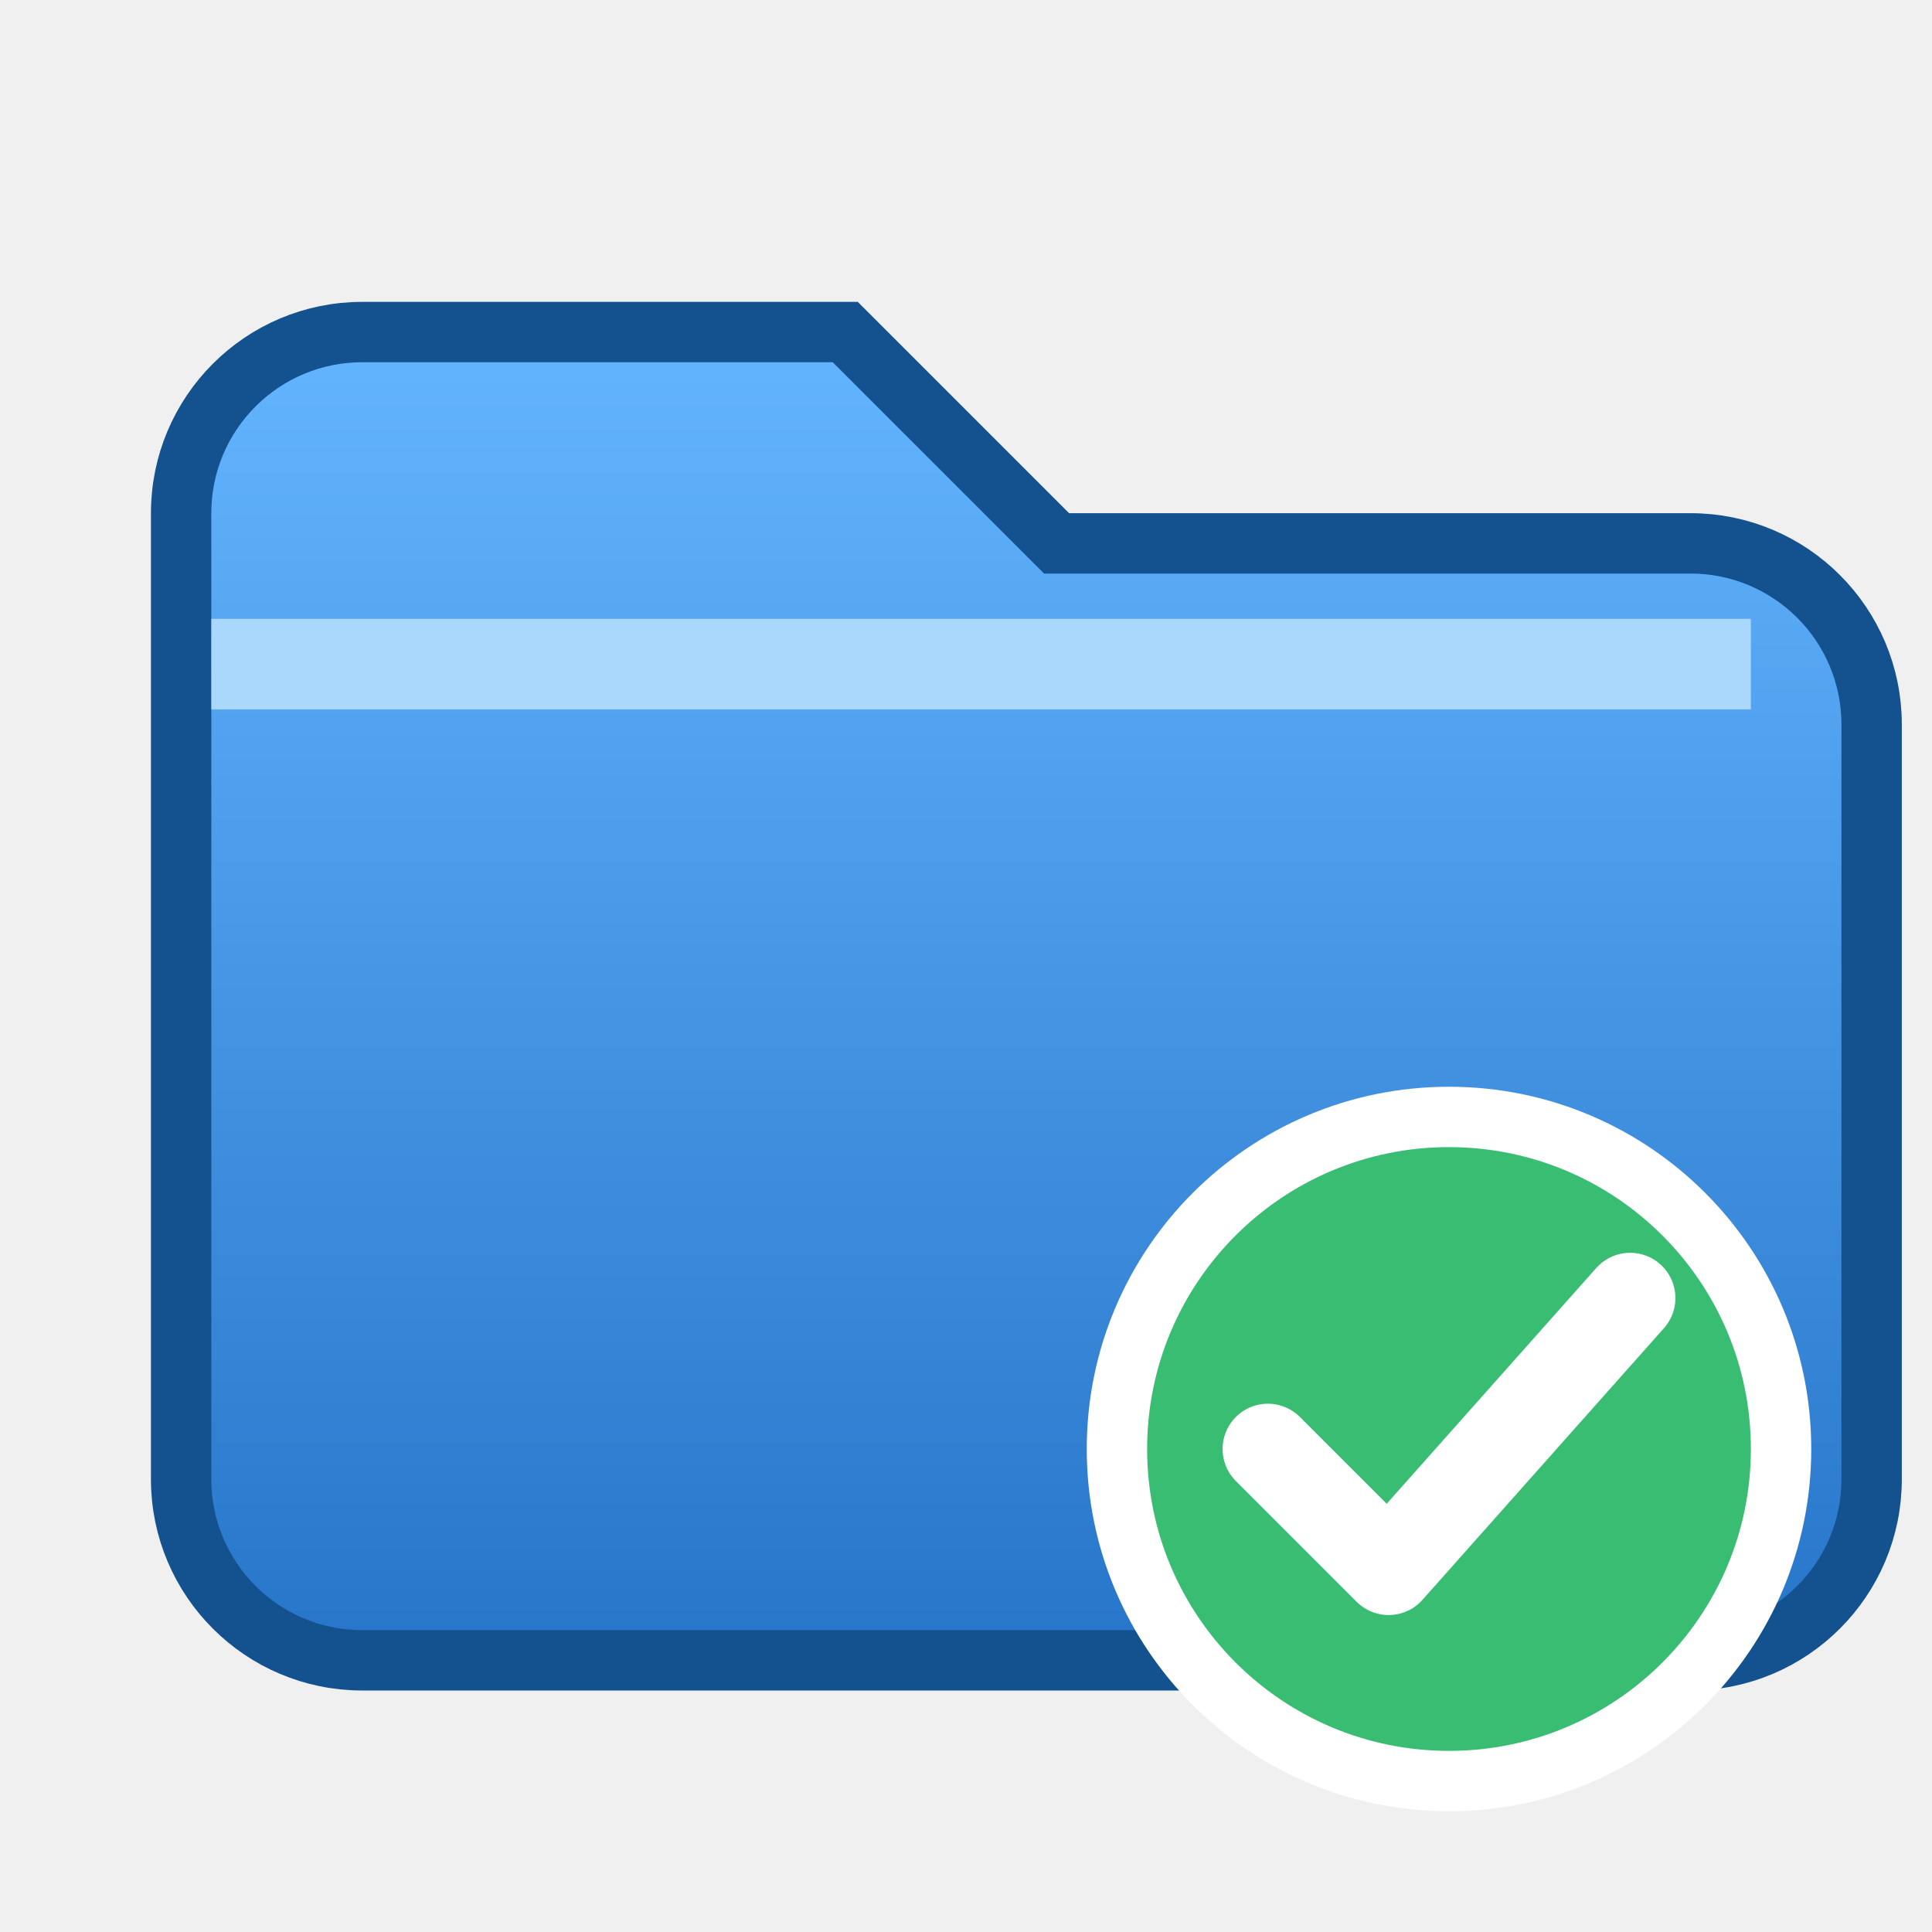
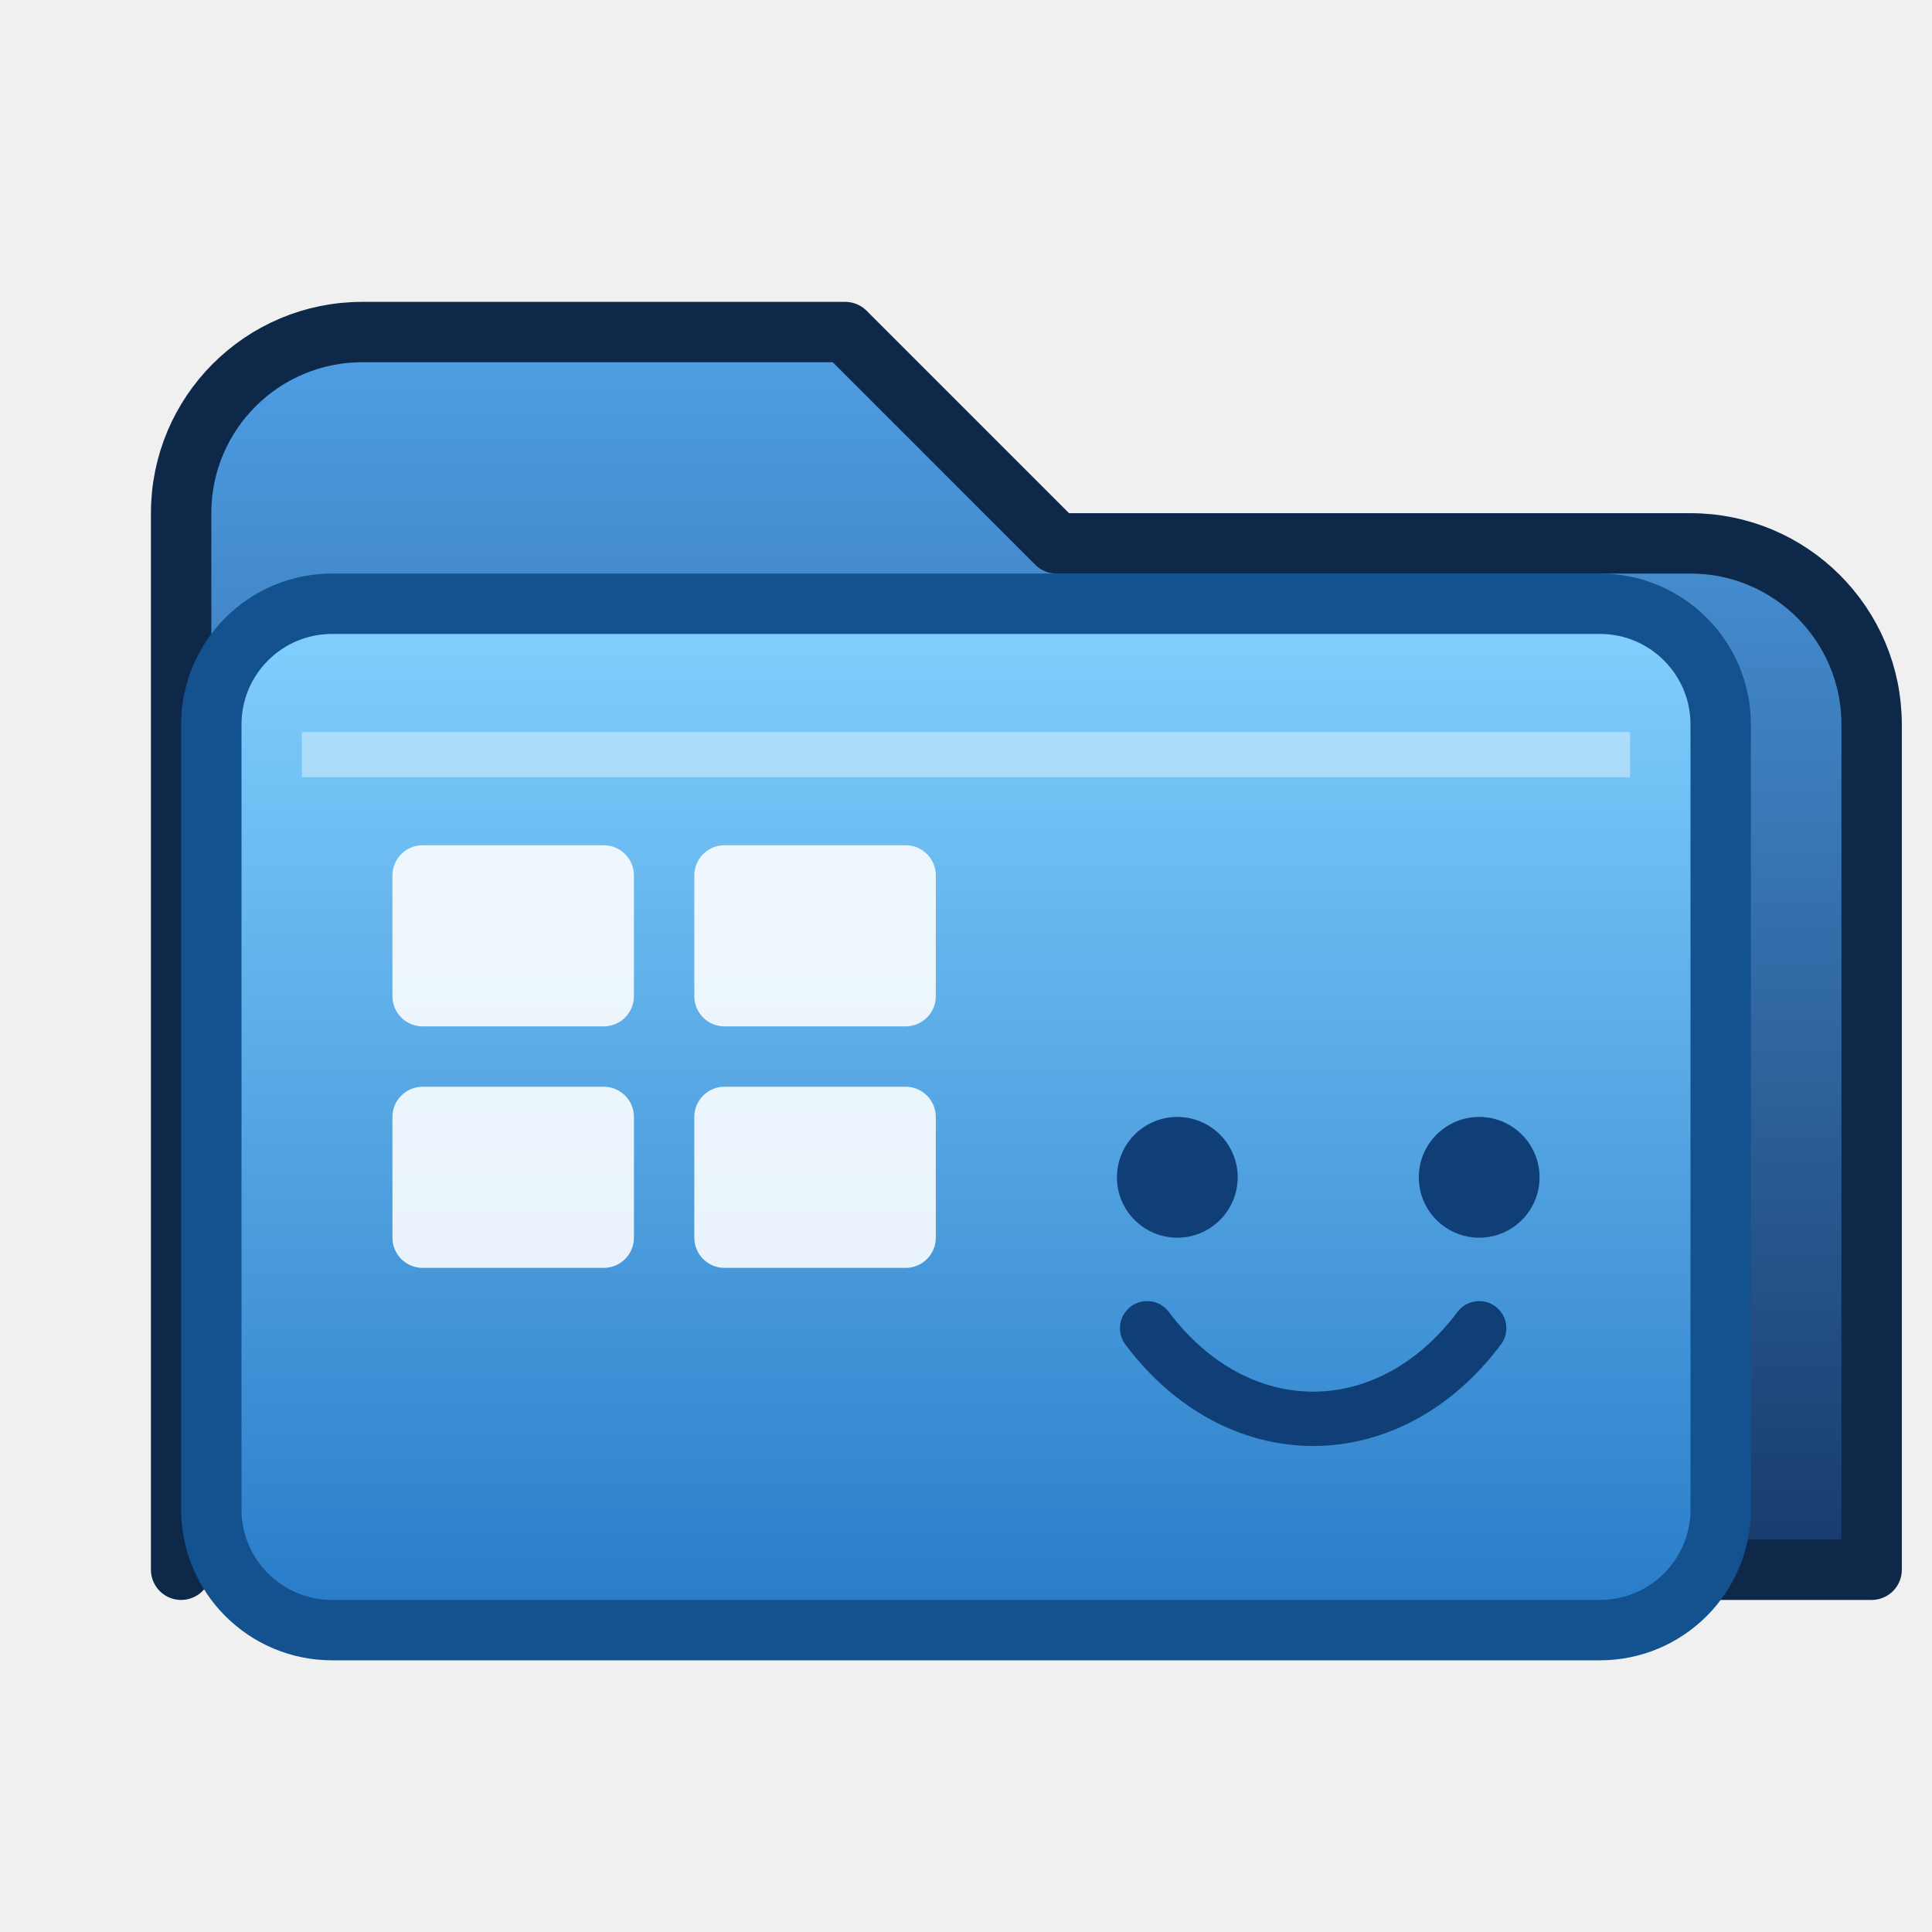
<svg xmlns="http://www.w3.org/2000/svg" viewBox="0 0 64 64">
  <defs>
-     <linearGradient id="g" x2="0" y2="1">
-       <stop stop-color="#64b5ff" />
-       <stop offset="1" stop-color="#2775c9" />
+     <linearGradient id="folder" x2="0" y2="1">
+       <stop stop-color="#4f9fe6" />
+       <stop offset="1" stop-color="#173a6a" />
+     </linearGradient>
+     <linearGradient id="face" x2="0" y2="1">
+       <stop stop-color="#83d1ff" />
+       <stop offset="1" stop-color="#277ac7" />
    </linearGradient>
  </defs>
-   <path d="M6 17a6 6 0 0 1 6-6h16l7 7h21a6 6 0 0 1 6 6v25a6 6 0 0 1-6 6H12a6 6 0 0 1-6-6z" fill="url(#g)" stroke="#14518f" stroke-width="2" />
-   <path d="M7 22h51" stroke="#bfe4ff" stroke-width="3" opacity=".8" />
-   <circle cx="48" cy="48" r="11" fill="#38bd72" stroke="#fff" stroke-width="2" />
-   <path d="m42 48 4 4 8-9" fill="none" stroke="#fff" stroke-width="3" stroke-linecap="round" stroke-linejoin="round" />
+   <path d="M6 52V17a6 6 0 0 1 6-6h16l7 7h21a6 6 0 0 1 6 6v28H12a6 6 0 0 1-6-6Z" fill="url(#folder)" stroke="#0e2849" stroke-width="2" stroke-linejoin="round" />
+   <path d="M7 23h50" stroke="#bfe4ff" stroke-width="2" opacity=".65" />
+   <rect x="7" y="20" width="50" height="34" rx="4" fill="url(#face)" stroke="#14518f" stroke-width="2" />
+   <g fill="#fff" opacity=".88">
+     <rect x="13" y="28" width="8" height="6" rx="1" />
+     <rect x="23" y="28" width="8" height="6" rx="1" />
+     <rect x="13" y="36" width="8" height="6" rx="1" />
+     <rect x="23" y="36" width="8" height="6" rx="1" />
+   </g>
+   <g fill="#103f78">
+     <circle cx="39" cy="39" r="2" />
+     <circle cx="49" cy="39" r="2" />
+   </g>
+   <path d="M38 44c3 4 8 4 11 0" fill="none" stroke="#103f78" stroke-width="1.8" stroke-linecap="round" />
+   <path d="M10 25h44" stroke="#fff" stroke-width="1.5" opacity=".4" />
</svg>
